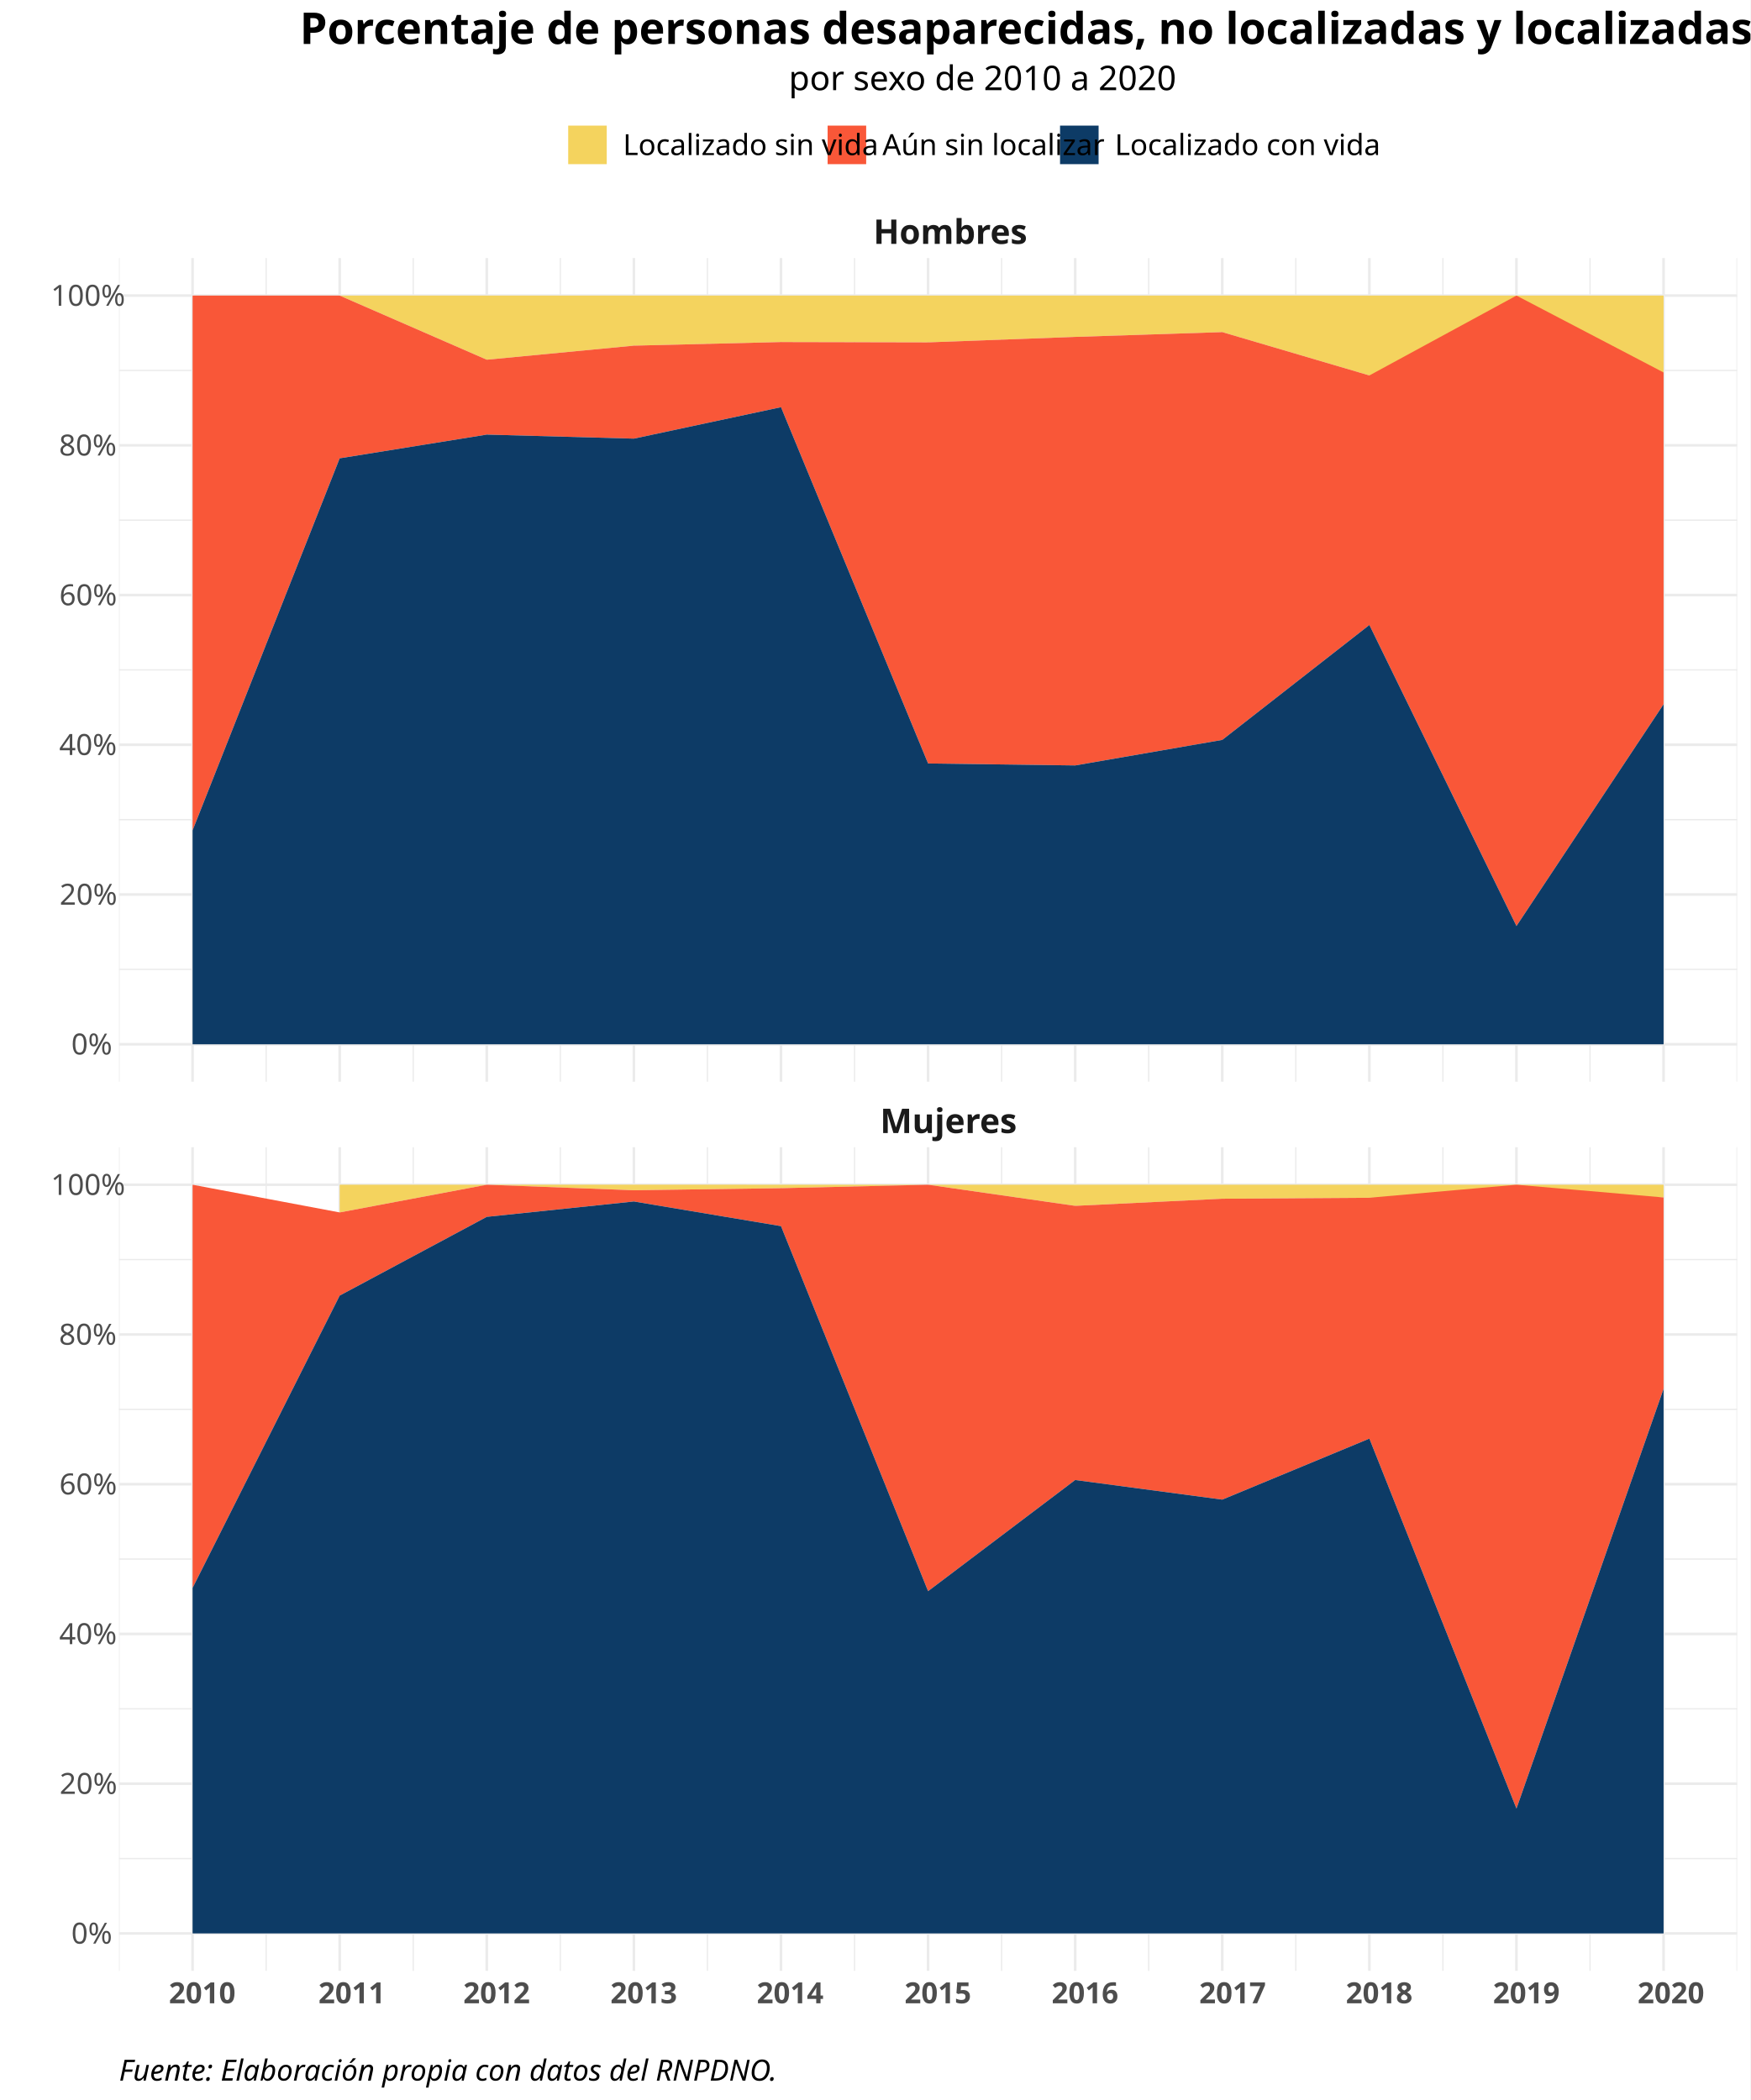
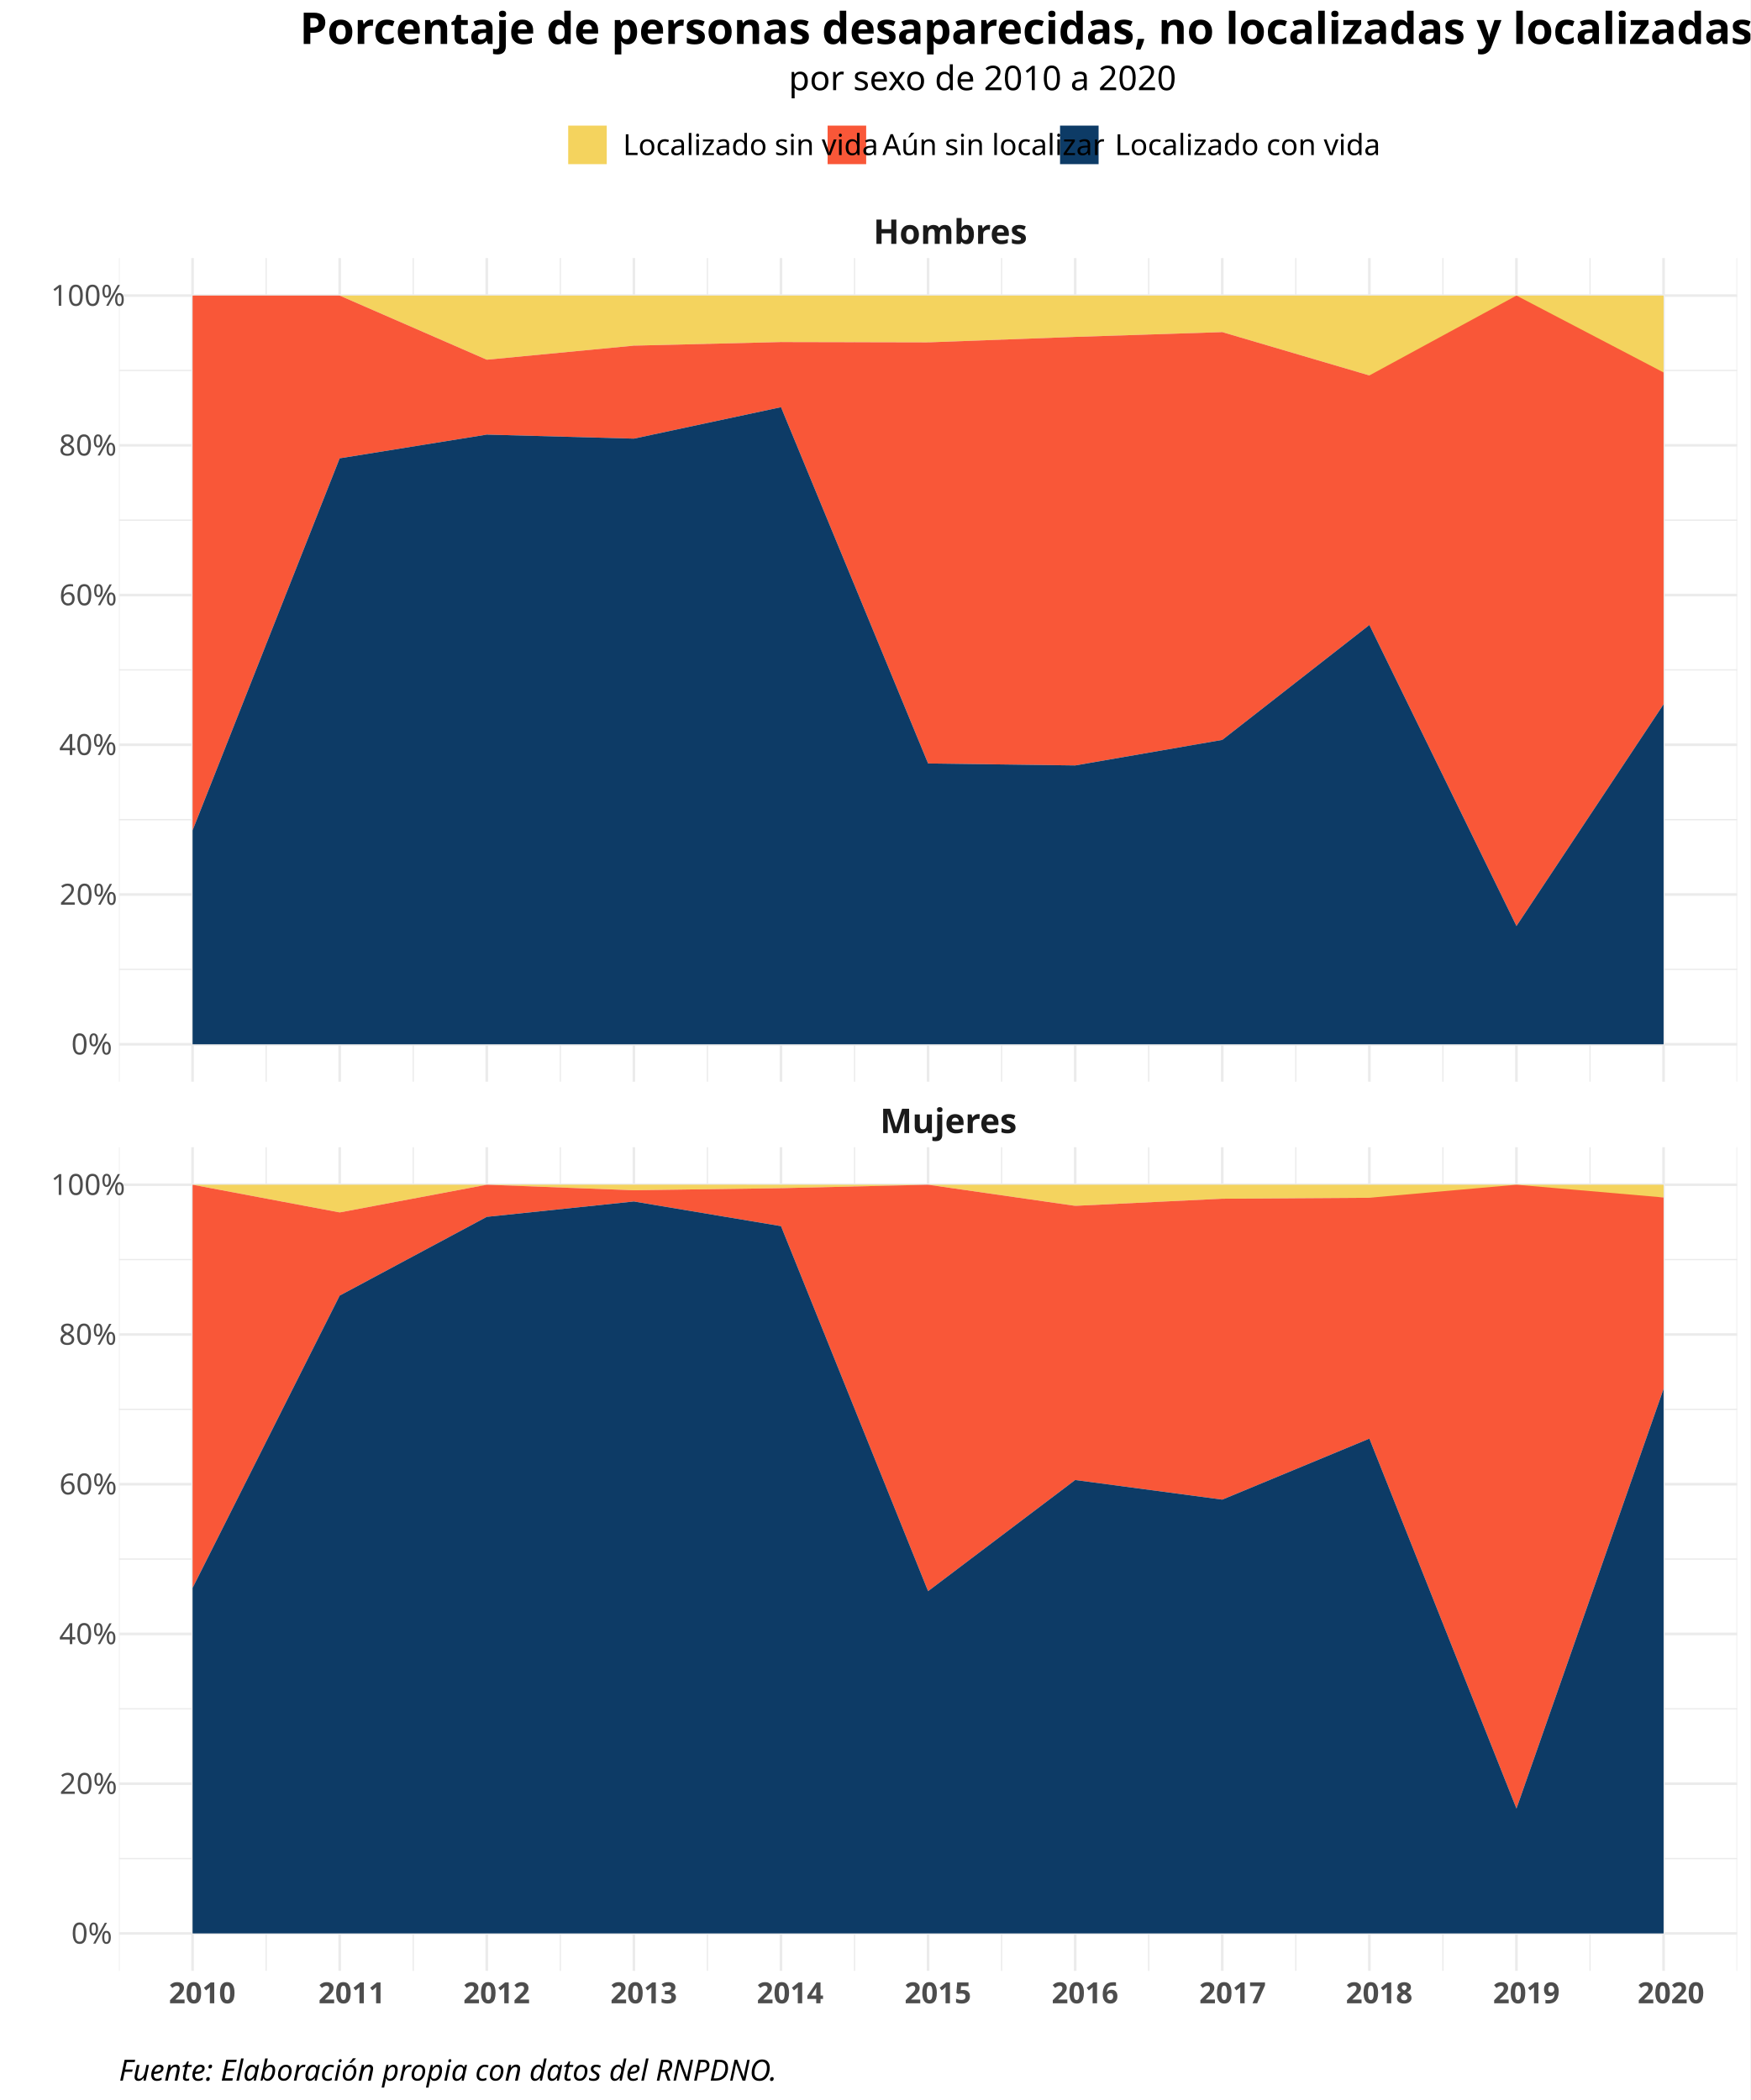
<svg xmlns="http://www.w3.org/2000/svg" viewBox="0 0 720.00 864.00">
  <defs>
    <style type="text/css">
    line, polyline, polygon, path, rect, circle {
      fill: none;
      stroke: #000000;
      stroke-linecap: round;
      stroke-linejoin: round;
      stroke-miterlimit: 10.00;
    }
  </style>
  </defs>
  <rect width="100%" height="100%" style="stroke: none; fill: #FFFFFF;" />
  <defs>
    <clipPath id="cpNDguOTZ8NzE0LjUyfDQ0NS4wNHwxMDYuMTc=">
      <rect x="48.96" y="106.17" width="665.56" height="338.87" />
    </clipPath>
  </defs>
  <polyline points="48.96,398.83 714.52,398.83 " style="stroke-width: 0.53; stroke: #EBEBEB; stroke-linecap: butt;" clip-path="url(#cpNDguOTZ8NzE0LjUyfDQ0NS4wNHwxMDYuMTc=)" />
  <polyline points="48.96,337.23 714.52,337.23 " style="stroke-width: 0.53; stroke: #EBEBEB; stroke-linecap: butt;" clip-path="url(#cpNDguOTZ8NzE0LjUyfDQ0NS4wNHwxMDYuMTc=)" />
  <polyline points="48.96,275.62 714.52,275.62 " style="stroke-width: 0.53; stroke: #EBEBEB; stroke-linecap: butt;" clip-path="url(#cpNDguOTZ8NzE0LjUyfDQ0NS4wNHwxMDYuMTc=)" />
  <polyline points="48.96,214.01 714.52,214.01 " style="stroke-width: 0.53; stroke: #EBEBEB; stroke-linecap: butt;" clip-path="url(#cpNDguOTZ8NzE0LjUyfDQ0NS4wNHwxMDYuMTc=)" />
  <polyline points="48.96,152.41 714.52,152.41 " style="stroke-width: 0.53; stroke: #EBEBEB; stroke-linecap: butt;" clip-path="url(#cpNDguOTZ8NzE0LjUyfDQ0NS4wNHwxMDYuMTc=)" />
  <polyline points="48.96,445.04 48.96,106.17 " style="stroke-width: 0.53; stroke: #EBEBEB; stroke-linecap: butt;" clip-path="url(#cpNDguOTZ8NzE0LjUyfDQ0NS4wNHwxMDYuMTc=)" />
  <polyline points="109.47,445.04 109.47,106.17 " style="stroke-width: 0.53; stroke: #EBEBEB; stroke-linecap: butt;" clip-path="url(#cpNDguOTZ8NzE0LjUyfDQ0NS4wNHwxMDYuMTc=)" />
  <polyline points="169.97,445.04 169.97,106.17 " style="stroke-width: 0.53; stroke: #EBEBEB; stroke-linecap: butt;" clip-path="url(#cpNDguOTZ8NzE0LjUyfDQ0NS4wNHwxMDYuMTc=)" />
  <polyline points="230.48,445.04 230.48,106.17 " style="stroke-width: 0.53; stroke: #EBEBEB; stroke-linecap: butt;" clip-path="url(#cpNDguOTZ8NzE0LjUyfDQ0NS4wNHwxMDYuMTc=)" />
  <polyline points="290.98,445.04 290.98,106.17 " style="stroke-width: 0.53; stroke: #EBEBEB; stroke-linecap: butt;" clip-path="url(#cpNDguOTZ8NzE0LjUyfDQ0NS4wNHwxMDYuMTc=)" />
  <polyline points="351.49,445.04 351.49,106.17 " style="stroke-width: 0.53; stroke: #EBEBEB; stroke-linecap: butt;" clip-path="url(#cpNDguOTZ8NzE0LjUyfDQ0NS4wNHwxMDYuMTc=)" />
  <polyline points="411.99,445.04 411.99,106.17 " style="stroke-width: 0.53; stroke: #EBEBEB; stroke-linecap: butt;" clip-path="url(#cpNDguOTZ8NzE0LjUyfDQ0NS4wNHwxMDYuMTc=)" />
  <polyline points="472.50,445.04 472.50,106.17 " style="stroke-width: 0.53; stroke: #EBEBEB; stroke-linecap: butt;" clip-path="url(#cpNDguOTZ8NzE0LjUyfDQ0NS4wNHwxMDYuMTc=)" />
  <polyline points="533.00,445.04 533.00,106.17 " style="stroke-width: 0.53; stroke: #EBEBEB; stroke-linecap: butt;" clip-path="url(#cpNDguOTZ8NzE0LjUyfDQ0NS4wNHwxMDYuMTc=)" />
  <polyline points="593.51,445.04 593.51,106.17 " style="stroke-width: 0.53; stroke: #EBEBEB; stroke-linecap: butt;" clip-path="url(#cpNDguOTZ8NzE0LjUyfDQ0NS4wNHwxMDYuMTc=)" />
  <polyline points="654.02,445.04 654.02,106.17 " style="stroke-width: 0.53; stroke: #EBEBEB; stroke-linecap: butt;" clip-path="url(#cpNDguOTZ8NzE0LjUyfDQ0NS4wNHwxMDYuMTc=)" />
  <polyline points="714.52,445.04 714.52,106.17 " style="stroke-width: 0.53; stroke: #EBEBEB; stroke-linecap: butt;" clip-path="url(#cpNDguOTZ8NzE0LjUyfDQ0NS4wNHwxMDYuMTc=)" />
  <polyline points="48.96,429.64 714.52,429.64 " style="stroke-width: 1.07; stroke: #EBEBEB; stroke-linecap: butt;" clip-path="url(#cpNDguOTZ8NzE0LjUyfDQ0NS4wNHwxMDYuMTc=)" />
  <polyline points="48.96,368.03 714.52,368.03 " style="stroke-width: 1.07; stroke: #EBEBEB; stroke-linecap: butt;" clip-path="url(#cpNDguOTZ8NzE0LjUyfDQ0NS4wNHwxMDYuMTc=)" />
  <polyline points="48.96,306.42 714.52,306.42 " style="stroke-width: 1.07; stroke: #EBEBEB; stroke-linecap: butt;" clip-path="url(#cpNDguOTZ8NzE0LjUyfDQ0NS4wNHwxMDYuMTc=)" />
  <polyline points="48.96,244.82 714.52,244.82 " style="stroke-width: 1.07; stroke: #EBEBEB; stroke-linecap: butt;" clip-path="url(#cpNDguOTZ8NzE0LjUyfDQ0NS4wNHwxMDYuMTc=)" />
  <polyline points="48.96,183.21 714.52,183.21 " style="stroke-width: 1.07; stroke: #EBEBEB; stroke-linecap: butt;" clip-path="url(#cpNDguOTZ8NzE0LjUyfDQ0NS4wNHwxMDYuMTc=)" />
  <polyline points="48.96,121.61 714.52,121.61 " style="stroke-width: 1.07; stroke: #EBEBEB; stroke-linecap: butt;" clip-path="url(#cpNDguOTZ8NzE0LjUyfDQ0NS4wNHwxMDYuMTc=)" />
  <polyline points="79.22,445.04 79.22,106.17 " style="stroke-width: 1.07; stroke: #EBEBEB; stroke-linecap: butt;" clip-path="url(#cpNDguOTZ8NzE0LjUyfDQ0NS4wNHwxMDYuMTc=)" />
  <polyline points="139.72,445.04 139.72,106.17 " style="stroke-width: 1.07; stroke: #EBEBEB; stroke-linecap: butt;" clip-path="url(#cpNDguOTZ8NzE0LjUyfDQ0NS4wNHwxMDYuMTc=)" />
  <polyline points="200.23,445.04 200.23,106.17 " style="stroke-width: 1.07; stroke: #EBEBEB; stroke-linecap: butt;" clip-path="url(#cpNDguOTZ8NzE0LjUyfDQ0NS4wNHwxMDYuMTc=)" />
  <polyline points="260.73,445.04 260.73,106.17 " style="stroke-width: 1.07; stroke: #EBEBEB; stroke-linecap: butt;" clip-path="url(#cpNDguOTZ8NzE0LjUyfDQ0NS4wNHwxMDYuMTc=)" />
  <polyline points="321.24,445.04 321.24,106.17 " style="stroke-width: 1.07; stroke: #EBEBEB; stroke-linecap: butt;" clip-path="url(#cpNDguOTZ8NzE0LjUyfDQ0NS4wNHwxMDYuMTc=)" />
  <polyline points="381.74,445.04 381.74,106.17 " style="stroke-width: 1.07; stroke: #EBEBEB; stroke-linecap: butt;" clip-path="url(#cpNDguOTZ8NzE0LjUyfDQ0NS4wNHwxMDYuMTc=)" />
  <polyline points="442.25,445.04 442.25,106.17 " style="stroke-width: 1.07; stroke: #EBEBEB; stroke-linecap: butt;" clip-path="url(#cpNDguOTZ8NzE0LjUyfDQ0NS4wNHwxMDYuMTc=)" />
  <polyline points="502.75,445.04 502.75,106.17 " style="stroke-width: 1.07; stroke: #EBEBEB; stroke-linecap: butt;" clip-path="url(#cpNDguOTZ8NzE0LjUyfDQ0NS4wNHwxMDYuMTc=)" />
  <polyline points="563.26,445.04 563.26,106.17 " style="stroke-width: 1.07; stroke: #EBEBEB; stroke-linecap: butt;" clip-path="url(#cpNDguOTZ8NzE0LjUyfDQ0NS4wNHwxMDYuMTc=)" />
  <polyline points="623.76,445.04 623.76,106.17 " style="stroke-width: 1.07; stroke: #EBEBEB; stroke-linecap: butt;" clip-path="url(#cpNDguOTZ8NzE0LjUyfDQ0NS4wNHwxMDYuMTc=)" />
  <polyline points="684.27,445.04 684.27,106.17 " style="stroke-width: 1.07; stroke: #EBEBEB; stroke-linecap: butt;" clip-path="url(#cpNDguOTZ8NzE0LjUyfDQ0NS4wNHwxMDYuMTc=)" />
  <polygon points="139.72,121.61 200.23,121.61 260.73,121.61 321.24,121.61 381.74,121.61 442.25,121.61 502.75,121.61 563.26,121.61 684.27,121.61 684.27,153.24 563.26,154.47 502.75,136.64 442.25,138.61 381.74,140.86 321.24,140.73 260.73,142.21 200.23,148.00 139.72,121.61 " style="stroke-width: 0.75; stroke: none; fill: #F4D35E;" clip-path="url(#cpNDguOTZ8NzE0LjUyfDQ0NS4wNHwxMDYuMTc=)" />
  <polyline points="139.72,121.61 200.23,121.61 260.73,121.61 321.24,121.61 381.74,121.61 442.25,121.61 502.75,121.61 563.26,121.61 684.27,121.61 " style="stroke-width: 1.07; stroke: none;" clip-path="url(#cpNDguOTZ8NzE0LjUyfDQ0NS4wNHwxMDYuMTc=)" />
  <polygon points="79.22,121.61 139.72,121.61 200.23,148.00 260.73,142.21 321.24,140.73 381.74,140.86 442.25,138.61 502.75,136.64 563.26,154.47 623.76,121.61 684.27,153.24 684.27,289.76 623.76,381.00 563.26,257.14 502.75,304.42 442.25,314.93 381.74,314.12 321.24,167.53 260.73,180.47 200.23,178.81 139.72,188.57 79.22,341.63 " style="stroke-width: 0.75; stroke: none; fill: #F95738;" clip-path="url(#cpNDguOTZ8NzE0LjUyfDQ0NS4wNHwxMDYuMTc=)" />
  <polyline points="79.22,121.61 139.72,121.61 200.23,148.00 260.73,142.21 321.24,140.73 381.74,140.86 442.25,138.61 502.75,136.64 563.26,154.47 623.76,121.61 684.27,153.24 " style="stroke-width: 1.07; stroke: none;" clip-path="url(#cpNDguOTZ8NzE0LjUyfDQ0NS4wNHwxMDYuMTc=)" />
  <polygon points="79.22,341.63 139.72,188.57 200.23,178.81 260.73,180.47 321.24,167.53 381.74,314.12 442.25,314.93 502.75,304.42 563.26,257.14 623.76,381.00 684.27,289.76 684.27,429.64 623.76,429.64 563.26,429.64 502.75,429.64 442.25,429.64 381.74,429.64 321.24,429.64 260.73,429.64 200.23,429.64 139.72,429.64 79.22,429.64 " style="stroke-width: 0.75; stroke: none; fill: #0D3B66;" clip-path="url(#cpNDguOTZ8NzE0LjUyfDQ0NS4wNHwxMDYuMTc=)" />
  <polyline points="79.22,341.63 139.72,188.57 200.23,178.81 260.73,180.47 321.24,167.53 381.74,314.12 442.25,314.93 502.75,304.42 563.26,257.14 623.76,381.00 684.27,289.76 " style="stroke-width: 1.07; stroke: none;" clip-path="url(#cpNDguOTZ8NzE0LjUyfDQ0NS4wNHwxMDYuMTc=)" />
  <defs>
    <clipPath id="cpMC4wMHw3MjAuMDB8ODY0LjAwfDAuMDA=">
      <rect x="0.00" y="0.00" width="720.00" height="864.00" />
    </clipPath>
  </defs>
  <defs>
    <clipPath id="cpNDguOTZ8NzE0LjUyfDgxMC44N3w0NzIuMDA=">
      <rect x="48.96" y="472.00" width="665.56" height="338.87" />
    </clipPath>
  </defs>
  <polyline points="48.96,764.66 714.52,764.66 " style="stroke-width: 0.53; stroke: #EBEBEB; stroke-linecap: butt;" clip-path="url(#cpNDguOTZ8NzE0LjUyfDgxMC44N3w0NzIuMDA=)" />
  <polyline points="48.96,703.05 714.52,703.05 " style="stroke-width: 0.53; stroke: #EBEBEB; stroke-linecap: butt;" clip-path="url(#cpNDguOTZ8NzE0LjUyfDgxMC44N3w0NzIuMDA=)" />
  <polyline points="48.96,641.45 714.52,641.45 " style="stroke-width: 0.53; stroke: #EBEBEB; stroke-linecap: butt;" clip-path="url(#cpNDguOTZ8NzE0LjUyfDgxMC44N3w0NzIuMDA=)" />
  <polyline points="48.96,579.84 714.52,579.84 " style="stroke-width: 0.53; stroke: #EBEBEB; stroke-linecap: butt;" clip-path="url(#cpNDguOTZ8NzE0LjUyfDgxMC44N3w0NzIuMDA=)" />
  <polyline points="48.96,518.23 714.52,518.23 " style="stroke-width: 0.53; stroke: #EBEBEB; stroke-linecap: butt;" clip-path="url(#cpNDguOTZ8NzE0LjUyfDgxMC44N3w0NzIuMDA=)" />
  <polyline points="48.96,810.87 48.96,472.00 " style="stroke-width: 0.53; stroke: #EBEBEB; stroke-linecap: butt;" clip-path="url(#cpNDguOTZ8NzE0LjUyfDgxMC44N3w0NzIuMDA=)" />
  <polyline points="109.47,810.87 109.47,472.00 " style="stroke-width: 0.53; stroke: #EBEBEB; stroke-linecap: butt;" clip-path="url(#cpNDguOTZ8NzE0LjUyfDgxMC44N3w0NzIuMDA=)" />
  <polyline points="169.97,810.87 169.97,472.00 " style="stroke-width: 0.53; stroke: #EBEBEB; stroke-linecap: butt;" clip-path="url(#cpNDguOTZ8NzE0LjUyfDgxMC44N3w0NzIuMDA=)" />
  <polyline points="230.48,810.87 230.48,472.00 " style="stroke-width: 0.53; stroke: #EBEBEB; stroke-linecap: butt;" clip-path="url(#cpNDguOTZ8NzE0LjUyfDgxMC44N3w0NzIuMDA=)" />
  <polyline points="290.98,810.87 290.98,472.00 " style="stroke-width: 0.53; stroke: #EBEBEB; stroke-linecap: butt;" clip-path="url(#cpNDguOTZ8NzE0LjUyfDgxMC44N3w0NzIuMDA=)" />
  <polyline points="351.49,810.87 351.49,472.00 " style="stroke-width: 0.53; stroke: #EBEBEB; stroke-linecap: butt;" clip-path="url(#cpNDguOTZ8NzE0LjUyfDgxMC44N3w0NzIuMDA=)" />
  <polyline points="411.99,810.87 411.99,472.00 " style="stroke-width: 0.53; stroke: #EBEBEB; stroke-linecap: butt;" clip-path="url(#cpNDguOTZ8NzE0LjUyfDgxMC44N3w0NzIuMDA=)" />
  <polyline points="472.50,810.87 472.50,472.00 " style="stroke-width: 0.53; stroke: #EBEBEB; stroke-linecap: butt;" clip-path="url(#cpNDguOTZ8NzE0LjUyfDgxMC44N3w0NzIuMDA=)" />
  <polyline points="533.00,810.87 533.00,472.00 " style="stroke-width: 0.53; stroke: #EBEBEB; stroke-linecap: butt;" clip-path="url(#cpNDguOTZ8NzE0LjUyfDgxMC44N3w0NzIuMDA=)" />
  <polyline points="593.51,810.87 593.51,472.00 " style="stroke-width: 0.53; stroke: #EBEBEB; stroke-linecap: butt;" clip-path="url(#cpNDguOTZ8NzE0LjUyfDgxMC44N3w0NzIuMDA=)" />
  <polyline points="654.02,810.87 654.02,472.00 " style="stroke-width: 0.53; stroke: #EBEBEB; stroke-linecap: butt;" clip-path="url(#cpNDguOTZ8NzE0LjUyfDgxMC44N3w0NzIuMDA=)" />
  <polyline points="714.52,810.87 714.52,472.00 " style="stroke-width: 0.53; stroke: #EBEBEB; stroke-linecap: butt;" clip-path="url(#cpNDguOTZ8NzE0LjUyfDgxMC44N3w0NzIuMDA=)" />
  <polyline points="48.96,795.46 714.52,795.46 " style="stroke-width: 1.07; stroke: #EBEBEB; stroke-linecap: butt;" clip-path="url(#cpNDguOTZ8NzE0LjUyfDgxMC44N3w0NzIuMDA=)" />
  <polyline points="48.96,733.86 714.52,733.86 " style="stroke-width: 1.07; stroke: #EBEBEB; stroke-linecap: butt;" clip-path="url(#cpNDguOTZ8NzE0LjUyfDgxMC44N3w0NzIuMDA=)" />
  <polyline points="48.96,672.25 714.52,672.25 " style="stroke-width: 1.07; stroke: #EBEBEB; stroke-linecap: butt;" clip-path="url(#cpNDguOTZ8NzE0LjUyfDgxMC44N3w0NzIuMDA=)" />
  <polyline points="48.96,610.64 714.52,610.64 " style="stroke-width: 1.07; stroke: #EBEBEB; stroke-linecap: butt;" clip-path="url(#cpNDguOTZ8NzE0LjUyfDgxMC44N3w0NzIuMDA=)" />
  <polyline points="48.96,549.04 714.52,549.04 " style="stroke-width: 1.07; stroke: #EBEBEB; stroke-linecap: butt;" clip-path="url(#cpNDguOTZ8NzE0LjUyfDgxMC44N3w0NzIuMDA=)" />
  <polyline points="48.96,487.43 714.52,487.43 " style="stroke-width: 1.07; stroke: #EBEBEB; stroke-linecap: butt;" clip-path="url(#cpNDguOTZ8NzE0LjUyfDgxMC44N3w0NzIuMDA=)" />
  <polyline points="79.22,810.87 79.22,472.00 " style="stroke-width: 1.07; stroke: #EBEBEB; stroke-linecap: butt;" clip-path="url(#cpNDguOTZ8NzE0LjUyfDgxMC44N3w0NzIuMDA=)" />
  <polyline points="139.72,810.87 139.72,472.00 " style="stroke-width: 1.07; stroke: #EBEBEB; stroke-linecap: butt;" clip-path="url(#cpNDguOTZ8NzE0LjUyfDgxMC44N3w0NzIuMDA=)" />
  <polyline points="200.23,810.87 200.23,472.00 " style="stroke-width: 1.07; stroke: #EBEBEB; stroke-linecap: butt;" clip-path="url(#cpNDguOTZ8NzE0LjUyfDgxMC44N3w0NzIuMDA=)" />
  <polyline points="260.73,810.87 260.73,472.00 " style="stroke-width: 1.07; stroke: #EBEBEB; stroke-linecap: butt;" clip-path="url(#cpNDguOTZ8NzE0LjUyfDgxMC44N3w0NzIuMDA=)" />
  <polyline points="321.24,810.87 321.24,472.00 " style="stroke-width: 1.07; stroke: #EBEBEB; stroke-linecap: butt;" clip-path="url(#cpNDguOTZ8NzE0LjUyfDgxMC44N3w0NzIuMDA=)" />
  <polyline points="381.74,810.87 381.74,472.00 " style="stroke-width: 1.07; stroke: #EBEBEB; stroke-linecap: butt;" clip-path="url(#cpNDguOTZ8NzE0LjUyfDgxMC44N3w0NzIuMDA=)" />
  <polyline points="442.25,810.87 442.25,472.00 " style="stroke-width: 1.07; stroke: #EBEBEB; stroke-linecap: butt;" clip-path="url(#cpNDguOTZ8NzE0LjUyfDgxMC44N3w0NzIuMDA=)" />
  <polyline points="502.75,810.87 502.75,472.00 " style="stroke-width: 1.07; stroke: #EBEBEB; stroke-linecap: butt;" clip-path="url(#cpNDguOTZ8NzE0LjUyfDgxMC44N3w0NzIuMDA=)" />
  <polyline points="563.26,810.87 563.26,472.00 " style="stroke-width: 1.07; stroke: #EBEBEB; stroke-linecap: butt;" clip-path="url(#cpNDguOTZ8NzE0LjUyfDgxMC44N3w0NzIuMDA=)" />
  <polyline points="623.76,810.87 623.76,472.00 " style="stroke-width: 1.07; stroke: #EBEBEB; stroke-linecap: butt;" clip-path="url(#cpNDguOTZ8NzE0LjUyfDgxMC44N3w0NzIuMDA=)" />
  <polyline points="684.27,810.87 684.27,472.00 " style="stroke-width: 1.07; stroke: #EBEBEB; stroke-linecap: butt;" clip-path="url(#cpNDguOTZ8NzE0LjUyfDgxMC44N3w0NzIuMDA=)" />
-   <polygon points="139.72,487.43 200.23,487.43 260.73,487.40 321.24,487.43 381.74,487.43 442.25,487.43 502.75,487.43 563.26,487.43 684.27,487.43 684.27,492.67 563.26,492.79 502.75,493.19 442.25,496.12 381.74,487.43 321.24,488.85 260.73,489.71 200.23,487.43 139.72,498.83 " style="stroke-width: 0.75; stroke: none; fill: #F4D35E;" clip-path="url(#cpNDguOTZ8NzE0LjUyfDgxMC44N3w0NzIuMDA=)" />
-   <polyline points="139.72,487.43 200.23,487.43 260.73,487.40 321.24,487.43 381.74,487.43 442.25,487.43 502.75,487.43 563.26,487.43 684.27,487.43 " style="stroke-width: 1.07; stroke: none;" clip-path="url(#cpNDguOTZ8NzE0LjUyfDgxMC44N3w0NzIuMDA=)" />
+   <polygon points="79.22,487.43 139.72,487.43 200.23,487.43 260.73,487.40 321.24,487.43 381.74,487.43 442.25,487.43 502.75,487.43 563.26,487.43 684.27,487.43 684.27,492.67 563.26,492.79 502.75,493.19 442.25,496.12 381.74,487.43 321.24,488.85 260.73,489.71 200.23,487.43 139.72,498.83 79.22,487.43 " style="stroke-width: 0.75; stroke: none; fill: #F4D35E;" clip-path="url(#cpNDguOTZ8NzE0LjUyfDgxMC44N3w0NzIuMDA=)" />
+   <polyline points="79.22,487.43 139.72,487.43 200.23,487.43 260.73,487.40 321.24,487.43 381.74,487.43 442.25,487.43 502.75,487.43 563.26,487.43 684.27,487.43 " style="stroke-width: 1.07; stroke: none;" clip-path="url(#cpNDguOTZ8NzE0LjUyfDgxMC44N3w0NzIuMDA=)" />
  <polygon points="79.22,487.43 139.72,498.83 200.23,487.43 260.73,489.71 321.24,488.85 381.74,487.43 442.25,496.12 502.75,493.19 563.26,492.79 623.76,487.43 684.27,492.67 684.27,571.43 623.76,744.11 563.26,591.89 502.75,616.99 442.25,608.92 381.74,654.66 321.24,504.47 260.73,494.33 200.23,500.65 139.72,533.05 79.22,653.31 " style="stroke-width: 0.75; stroke: none; fill: #F95738;" clip-path="url(#cpNDguOTZ8NzE0LjUyfDgxMC44N3w0NzIuMDA=)" />
  <polyline points="79.22,487.43 139.72,498.83 200.23,487.43 260.73,489.71 321.24,488.85 381.74,487.43 442.25,496.12 502.75,493.19 563.26,492.79 623.76,487.43 684.27,492.67 " style="stroke-width: 1.07; stroke: none;" clip-path="url(#cpNDguOTZ8NzE0LjUyfDgxMC44N3w0NzIuMDA=)" />
  <polygon points="79.22,653.31 139.72,533.05 200.23,500.65 260.73,494.33 321.24,504.47 381.74,654.66 442.25,608.92 502.75,616.99 563.26,591.89 623.76,744.11 684.27,571.43 684.27,795.46 623.76,795.46 563.26,795.46 502.75,795.46 442.25,795.46 381.74,795.46 321.24,795.46 260.73,795.46 200.23,795.46 139.72,795.46 79.22,795.46 " style="stroke-width: 0.75; stroke: none; fill: #0D3B66;" clip-path="url(#cpNDguOTZ8NzE0LjUyfDgxMC44N3w0NzIuMDA=)" />
  <polyline points="79.22,653.31 139.72,533.05 200.23,500.65 260.73,494.33 321.24,504.47 381.74,654.66 442.25,608.92 502.75,616.99 563.26,591.89 623.76,744.11 684.27,571.43 " style="stroke-width: 1.07; stroke: none;" clip-path="url(#cpNDguOTZ8NzE0LjUyfDgxMC44N3w0NzIuMDA=)" />
  <defs>
    <clipPath id="cpMC4wMHw3MjAuMDB8ODY0LjAwfDAuMDA=">
      <rect x="0.00" y="0.00" width="720.00" height="864.00" />
    </clipPath>
  </defs>
  <defs>
    <clipPath id="cpNDguOTZ8NzE0LjUyfDQ3Mi4wMHw0NTAuNTI=">
      <rect x="48.96" y="450.52" width="665.56" height="21.48" />
    </clipPath>
  </defs>
  <g clip-path="url(#cpNDguOTZ8NzE0LjUyfDQ3Mi4wMHw0NTAuNTI=)">
    <text x="362.00" y="466.16" style="font-size: 14.00px; font-weight: bold; fill: #1A1A1A; font-family: Barlow Condensed;" textLength="39.48px" lengthAdjust="spacingAndGlyphs">Mujeres</text>
  </g>
  <defs>
    <clipPath id="cpMC4wMHw3MjAuMDB8ODY0LjAwfDAuMDA=">
      <rect x="0.00" y="0.00" width="720.00" height="864.00" />
    </clipPath>
  </defs>
  <defs>
    <clipPath id="cpNDguOTZ8NzE0LjUyfDEwNi4xN3w4NC42OQ==">
      <rect x="48.96" y="84.69" width="665.56" height="21.48" />
    </clipPath>
  </defs>
  <g clip-path="url(#cpNDguOTZ8NzE0LjUyfDEwNi4xN3w4NC42OQ==)">
    <text x="359.24" y="100.33" style="font-size: 14.00px; font-weight: bold; fill: #1A1A1A; font-family: Barlow Condensed;" textLength="45.00px" lengthAdjust="spacingAndGlyphs">Hombres</text>
  </g>
  <defs>
    <clipPath id="cpMC4wMHw3MjAuMDB8ODY0LjAwfDAuMDA=">
      <rect x="0.00" y="0.00" width="720.00" height="864.00" />
    </clipPath>
  </defs>
  <g clip-path="url(#cpMC4wMHw3MjAuMDB8ODY0LjAwfDAuMDA=)">
    <text x="69.45" y="824.20" style="font-size: 12.00px; font-weight: bold; fill: #4D4D4D; font-family: Barlow Condensed;" textLength="19.54px" lengthAdjust="spacingAndGlyphs">2010</text>
  </g>
  <g clip-path="url(#cpMC4wMHw3MjAuMDB8ODY0LjAwfDAuMDA=)">
    <text x="130.97" y="824.20" style="font-size: 12.00px; font-weight: bold; fill: #4D4D4D; font-family: Barlow Condensed;" textLength="17.51px" lengthAdjust="spacingAndGlyphs">2011</text>
  </g>
  <g clip-path="url(#cpMC4wMHw3MjAuMDB8ODY0LjAwfDAuMDA=)">
    <text x="190.55" y="824.20" style="font-size: 12.00px; font-weight: bold; fill: #4D4D4D; font-family: Barlow Condensed;" textLength="19.36px" lengthAdjust="spacingAndGlyphs">2012</text>
  </g>
  <g clip-path="url(#cpMC4wMHw3MjAuMDB8ODY0LjAwfDAuMDA=)">
    <text x="251.07" y="824.20" style="font-size: 12.00px; font-weight: bold; fill: #4D4D4D; font-family: Barlow Condensed;" textLength="19.33px" lengthAdjust="spacingAndGlyphs">2013</text>
  </g>
  <g clip-path="url(#cpMC4wMHw3MjAuMDB8ODY0LjAwfDAuMDA=)">
    <text x="311.28" y="824.20" style="font-size: 12.00px; font-weight: bold; fill: #4D4D4D; font-family: Barlow Condensed;" textLength="19.91px" lengthAdjust="spacingAndGlyphs">2014</text>
  </g>
  <g clip-path="url(#cpMC4wMHw3MjAuMDB8ODY0LjAwfDAuMDA=)">
    <text x="372.06" y="824.20" style="font-size: 12.00px; font-weight: bold; fill: #4D4D4D; font-family: Barlow Condensed;" textLength="19.37px" lengthAdjust="spacingAndGlyphs">2015</text>
  </g>
  <g clip-path="url(#cpMC4wMHw3MjAuMDB8ODY0LjAwfDAuMDA=)">
    <text x="432.56" y="824.20" style="font-size: 12.00px; font-weight: bold; fill: #4D4D4D; font-family: Barlow Condensed;" textLength="19.38px" lengthAdjust="spacingAndGlyphs">2016</text>
  </g>
  <g clip-path="url(#cpMC4wMHw3MjAuMDB8ODY0LjAwfDAuMDA=)">
    <text x="493.26" y="824.20" style="font-size: 12.00px; font-weight: bold; fill: #4D4D4D; font-family: Barlow Condensed;" textLength="18.98px" lengthAdjust="spacingAndGlyphs">2017</text>
  </g>
  <g clip-path="url(#cpMC4wMHw3MjAuMDB8ODY0LjAwfDAuMDA=)">
    <text x="553.57" y="824.20" style="font-size: 12.00px; font-weight: bold; fill: #4D4D4D; font-family: Barlow Condensed;" textLength="19.38px" lengthAdjust="spacingAndGlyphs">2018</text>
  </g>
  <g clip-path="url(#cpMC4wMHw3MjAuMDB8ODY0LjAwfDAuMDA=)">
    <text x="614.10" y="824.20" style="font-size: 12.00px; font-weight: bold; fill: #4D4D4D; font-family: Barlow Condensed;" textLength="19.32px" lengthAdjust="spacingAndGlyphs">2019</text>
  </g>
  <g clip-path="url(#cpMC4wMHw3MjAuMDB8ODY0LjAwfDAuMDA=)">
    <text x="673.58" y="824.20" style="font-size: 12.00px; font-weight: bold; fill: #4D4D4D; font-family: Barlow Condensed;" textLength="21.38px" lengthAdjust="spacingAndGlyphs">2020</text>
  </g>
  <g clip-path="url(#cpMC4wMHw3MjAuMDB8ODY0LjAwfDAuMDA=)">
    <text x="29.33" y="433.84" style="font-size: 12.00px; fill: #4D4D4D; font-family: Barlow Condensed;" textLength="14.70px" lengthAdjust="spacingAndGlyphs">0%</text>
  </g>
  <g clip-path="url(#cpMC4wMHw3MjAuMDB8ODY0LjAwfDAuMDA=)">
    <text x="24.51" y="372.23" style="font-size: 12.00px; fill: #4D4D4D; font-family: Barlow Condensed;" textLength="19.52px" lengthAdjust="spacingAndGlyphs">20%</text>
  </g>
  <g clip-path="url(#cpMC4wMHw3MjAuMDB8ODY0LjAwfDAuMDA=)">
    <text x="24.35" y="310.62" style="font-size: 12.00px; fill: #4D4D4D; font-family: Barlow Condensed;" textLength="19.68px" lengthAdjust="spacingAndGlyphs">40%</text>
  </g>
  <g clip-path="url(#cpMC4wMHw3MjAuMDB8ODY0LjAwfDAuMDA=)">
    <text x="24.41" y="249.02" style="font-size: 12.00px; fill: #4D4D4D; font-family: Barlow Condensed;" textLength="19.62px" lengthAdjust="spacingAndGlyphs">60%</text>
  </g>
  <g clip-path="url(#cpMC4wMHw3MjAuMDB8ODY0LjAwfDAuMDA=)">
    <text x="24.27" y="187.41" style="font-size: 12.00px; fill: #4D4D4D; font-family: Barlow Condensed;" textLength="19.76px" lengthAdjust="spacingAndGlyphs">80%</text>
  </g>
  <g clip-path="url(#cpMC4wMHw3MjAuMDB8ODY0LjAwfDAuMDA=)">
    <text x="20.93" y="125.81" style="font-size: 12.00px; fill: #4D4D4D; font-family: Barlow Condensed;" textLength="23.10px" lengthAdjust="spacingAndGlyphs">100%</text>
  </g>
  <g clip-path="url(#cpMC4wMHw3MjAuMDB8ODY0LjAwfDAuMDA=)">
    <text x="29.33" y="799.66" style="font-size: 12.00px; fill: #4D4D4D; font-family: Barlow Condensed;" textLength="14.70px" lengthAdjust="spacingAndGlyphs">0%</text>
  </g>
  <g clip-path="url(#cpMC4wMHw3MjAuMDB8ODY0LjAwfDAuMDA=)">
    <text x="24.51" y="738.06" style="font-size: 12.00px; fill: #4D4D4D; font-family: Barlow Condensed;" textLength="19.52px" lengthAdjust="spacingAndGlyphs">20%</text>
  </g>
  <g clip-path="url(#cpMC4wMHw3MjAuMDB8ODY0LjAwfDAuMDA=)">
    <text x="24.35" y="676.45" style="font-size: 12.00px; fill: #4D4D4D; font-family: Barlow Condensed;" textLength="19.68px" lengthAdjust="spacingAndGlyphs">40%</text>
  </g>
  <g clip-path="url(#cpMC4wMHw3MjAuMDB8ODY0LjAwfDAuMDA=)">
    <text x="24.41" y="614.84" style="font-size: 12.00px; fill: #4D4D4D; font-family: Barlow Condensed;" textLength="19.62px" lengthAdjust="spacingAndGlyphs">60%</text>
  </g>
  <g clip-path="url(#cpMC4wMHw3MjAuMDB8ODY0LjAwfDAuMDA=)">
    <text x="24.27" y="553.24" style="font-size: 12.00px; fill: #4D4D4D; font-family: Barlow Condensed;" textLength="19.76px" lengthAdjust="spacingAndGlyphs">80%</text>
  </g>
  <g clip-path="url(#cpMC4wMHw3MjAuMDB8ODY0LjAwfDAuMDA=)">
    <text x="20.93" y="491.63" style="font-size: 12.00px; fill: #4D4D4D; font-family: Barlow Condensed;" textLength="23.10px" lengthAdjust="spacingAndGlyphs">100%</text>
  </g>
  <g clip-path="url(#cpMC4wMHw3MjAuMDB8ODY0LjAwfDAuMDA=)">
    <text x="224.63" y="63.81" style="font-size: 12.00px; font-family: Barlow Condensed;" textLength="2.40px" lengthAdjust="spacingAndGlyphs"> </text>
  </g>
  <rect x="233.71" y="51.68" width="15.86" height="15.86" style="stroke-width: 1.07; stroke: none; stroke-linecap: square; stroke-linejoin: miter; fill: #F4D35E;" clip-path="url(#cpMC4wMHw3MjAuMDB8ODY0LjAwfDAuMDA=)" />
  <rect x="340.42" y="51.68" width="15.86" height="15.86" style="stroke-width: 1.07; stroke: none; stroke-linecap: square; stroke-linejoin: miter; fill: #F95738;" clip-path="url(#cpMC4wMHw3MjAuMDB8ODY0LjAwfDAuMDA=)" />
  <rect x="436.02" y="51.68" width="15.86" height="15.86" style="stroke-width: 1.07; stroke: none; stroke-linecap: square; stroke-linejoin: miter; fill: #0D3B66;" clip-path="url(#cpMC4wMHw3MjAuMDB8ODY0LjAwfDAuMDA=)" />
  <g clip-path="url(#cpMC4wMHw3MjAuMDB8ODY0LjAwfDAuMDA=)">
    <text x="256.26" y="63.81" style="font-size: 12.00px; font-family: Barlow Condensed;" textLength="77.47px" lengthAdjust="spacingAndGlyphs">Localizado sin vida</text>
  </g>
  <g clip-path="url(#cpMC4wMHw3MjAuMDB8ODY0LjAwfDAuMDA=)">
    <text x="362.97" y="63.81" style="font-size: 12.00px; font-family: Barlow Condensed;" textLength="66.36px" lengthAdjust="spacingAndGlyphs">Aún sin localizar</text>
  </g>
  <g clip-path="url(#cpMC4wMHw3MjAuMDB8ODY0LjAwfDAuMDA=)">
    <text x="458.56" y="63.81" style="font-size: 12.00px; font-family: Barlow Condensed;" textLength="80.29px" lengthAdjust="spacingAndGlyphs">Localizado con vida</text>
  </g>
  <g clip-path="url(#cpMC4wMHw3MjAuMDB8ODY0LjAwfDAuMDA=)">
    <text x="324.43" y="37.10" style="font-size: 14.00px; font-family: Barlow Condensed;" textLength="114.63px" lengthAdjust="spacingAndGlyphs">por sexo de 2010 a 2020</text>
  </g>
  <g clip-path="url(#cpMC4wMHw3MjAuMDB8ODY0LjAwfDAuMDA=)">
    <text x="123.30" y="18.08" style="font-size: 18.00px; font-weight: bold; font-family: Barlow Condensed;" textLength="516.89px" lengthAdjust="spacingAndGlyphs">Porcentaje de personas desaparecidas, no localizadas y localizadas en Morelos</text>
  </g>
  <g clip-path="url(#cpMC4wMHw3MjAuMDB8ODY0LjAwfDAuMDA=)">
    <text x="48.96" y="856.02" style="font-size: 12.00px; font-style: italic; font-family: Barlow Condensed;" textLength="264.00px" lengthAdjust="spacingAndGlyphs">Fuente: Elaboración propia con datos del RNPDNO.</text>
  </g>
</svg>
